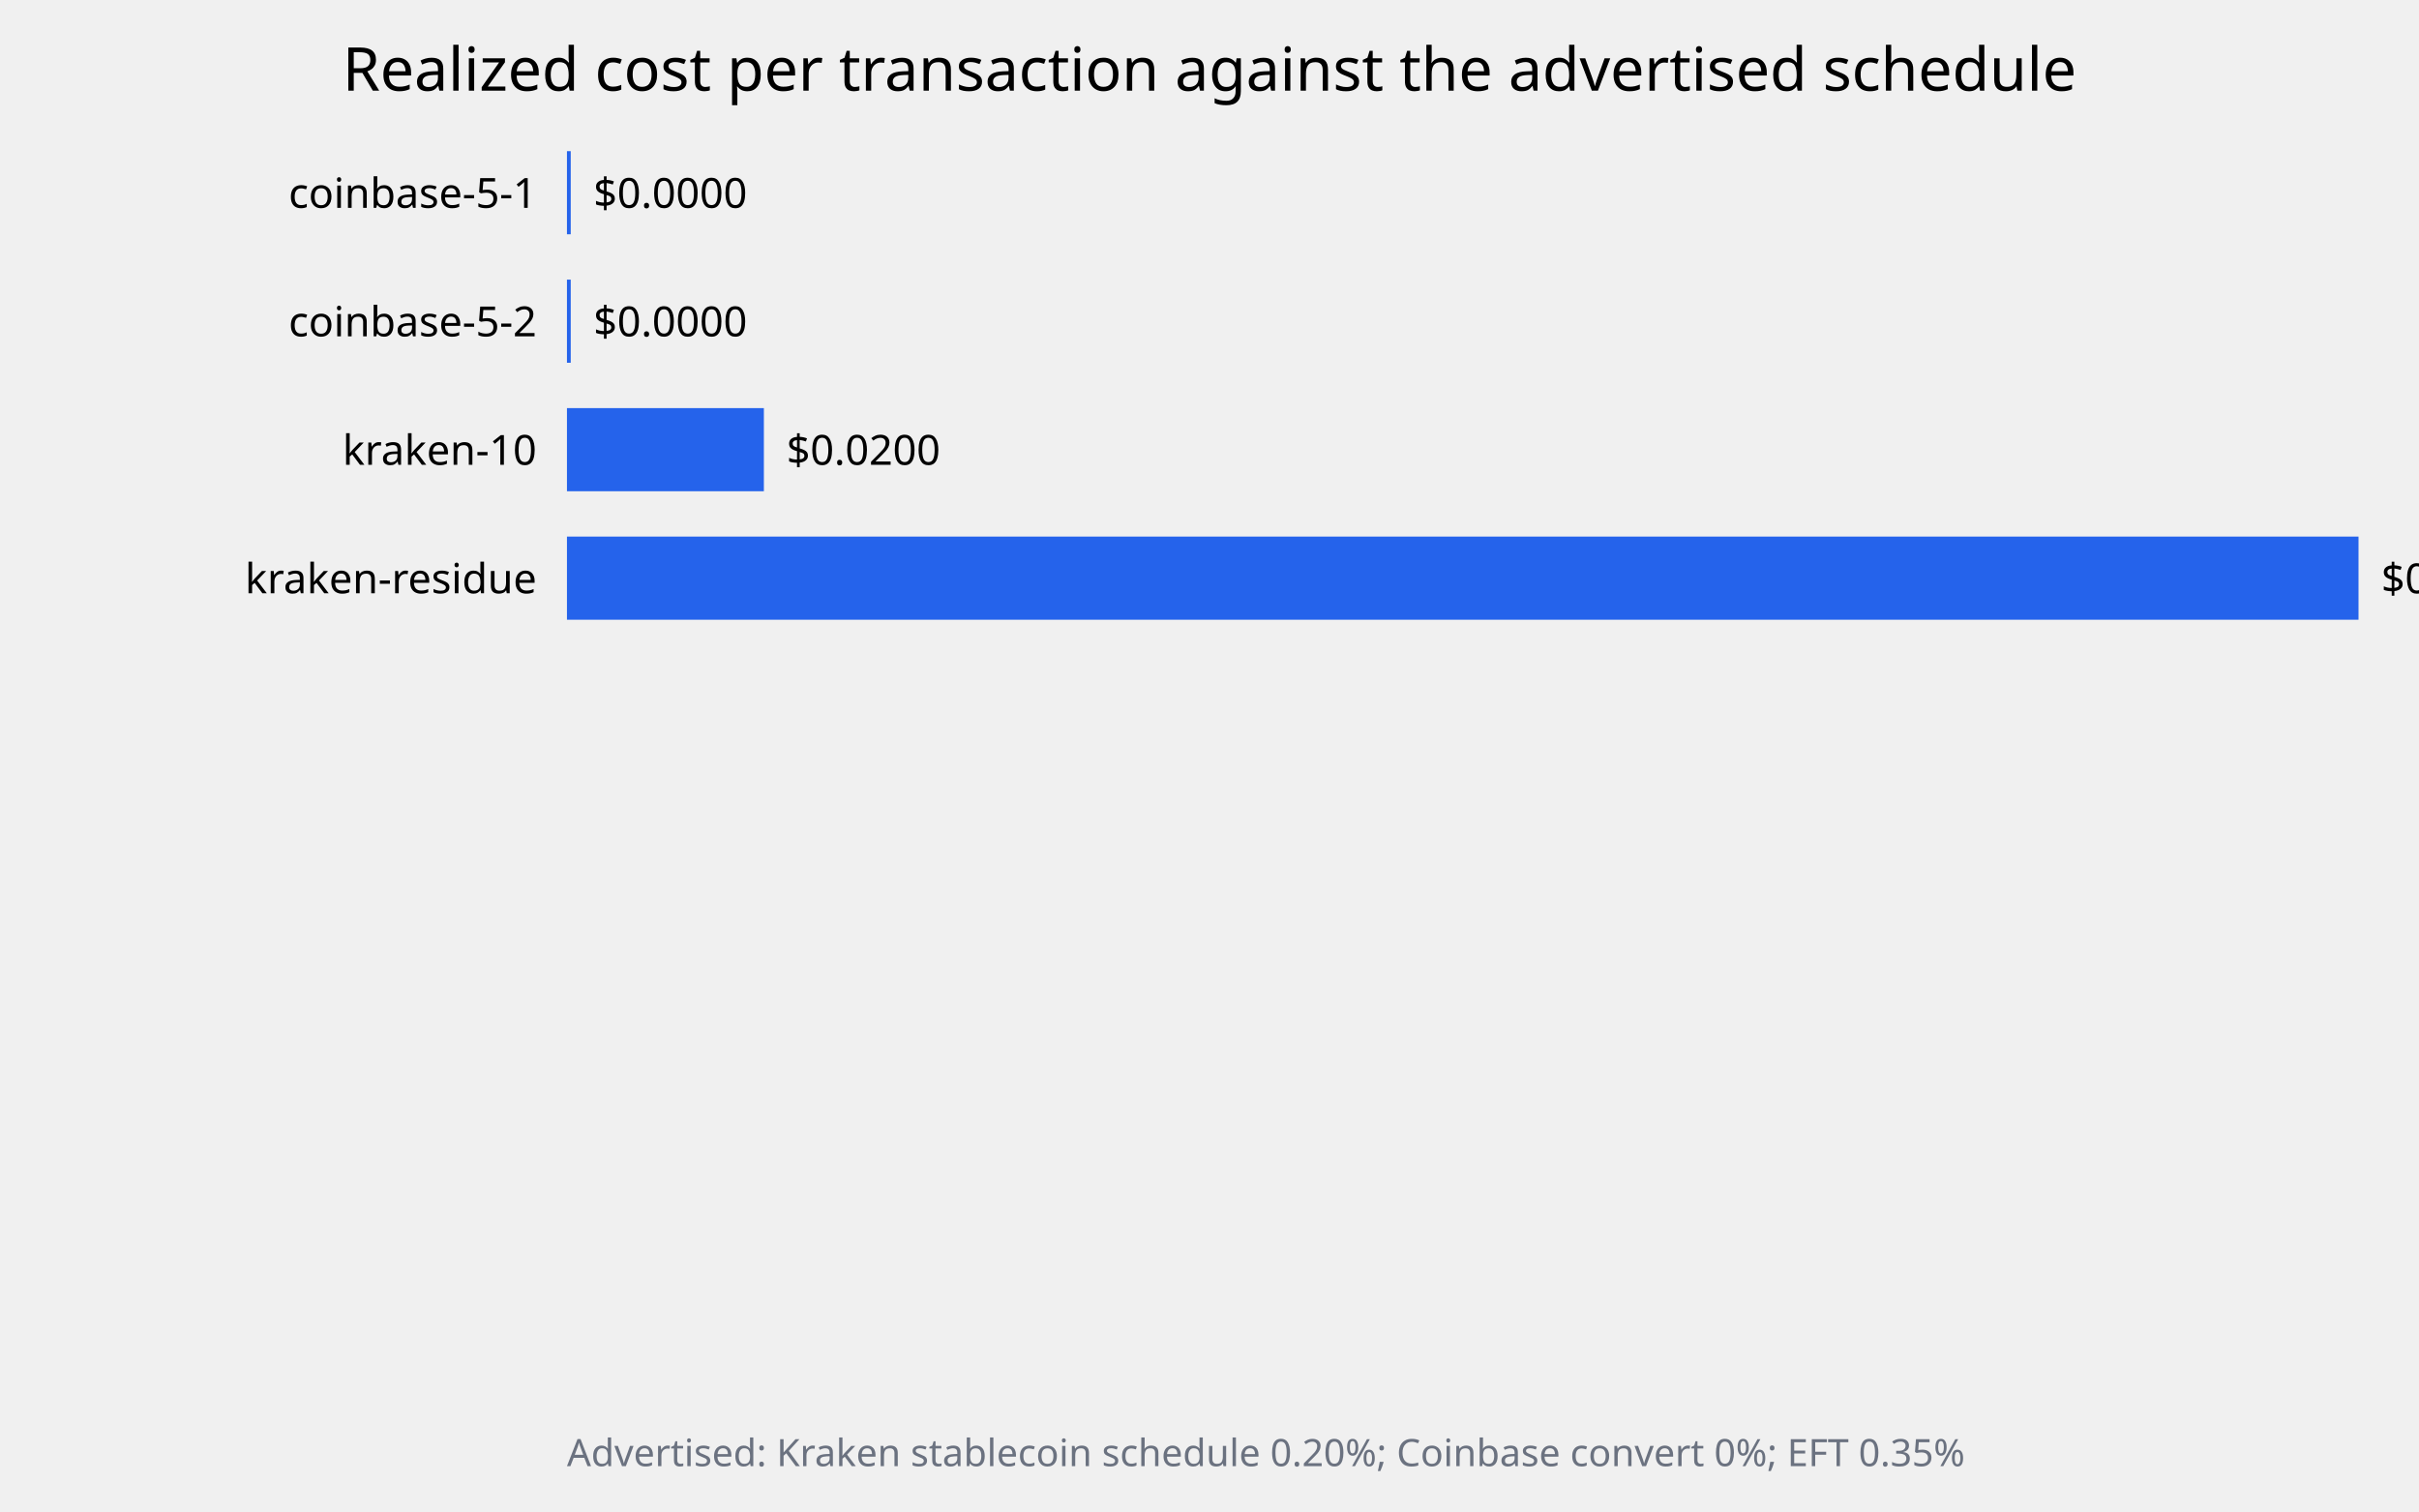
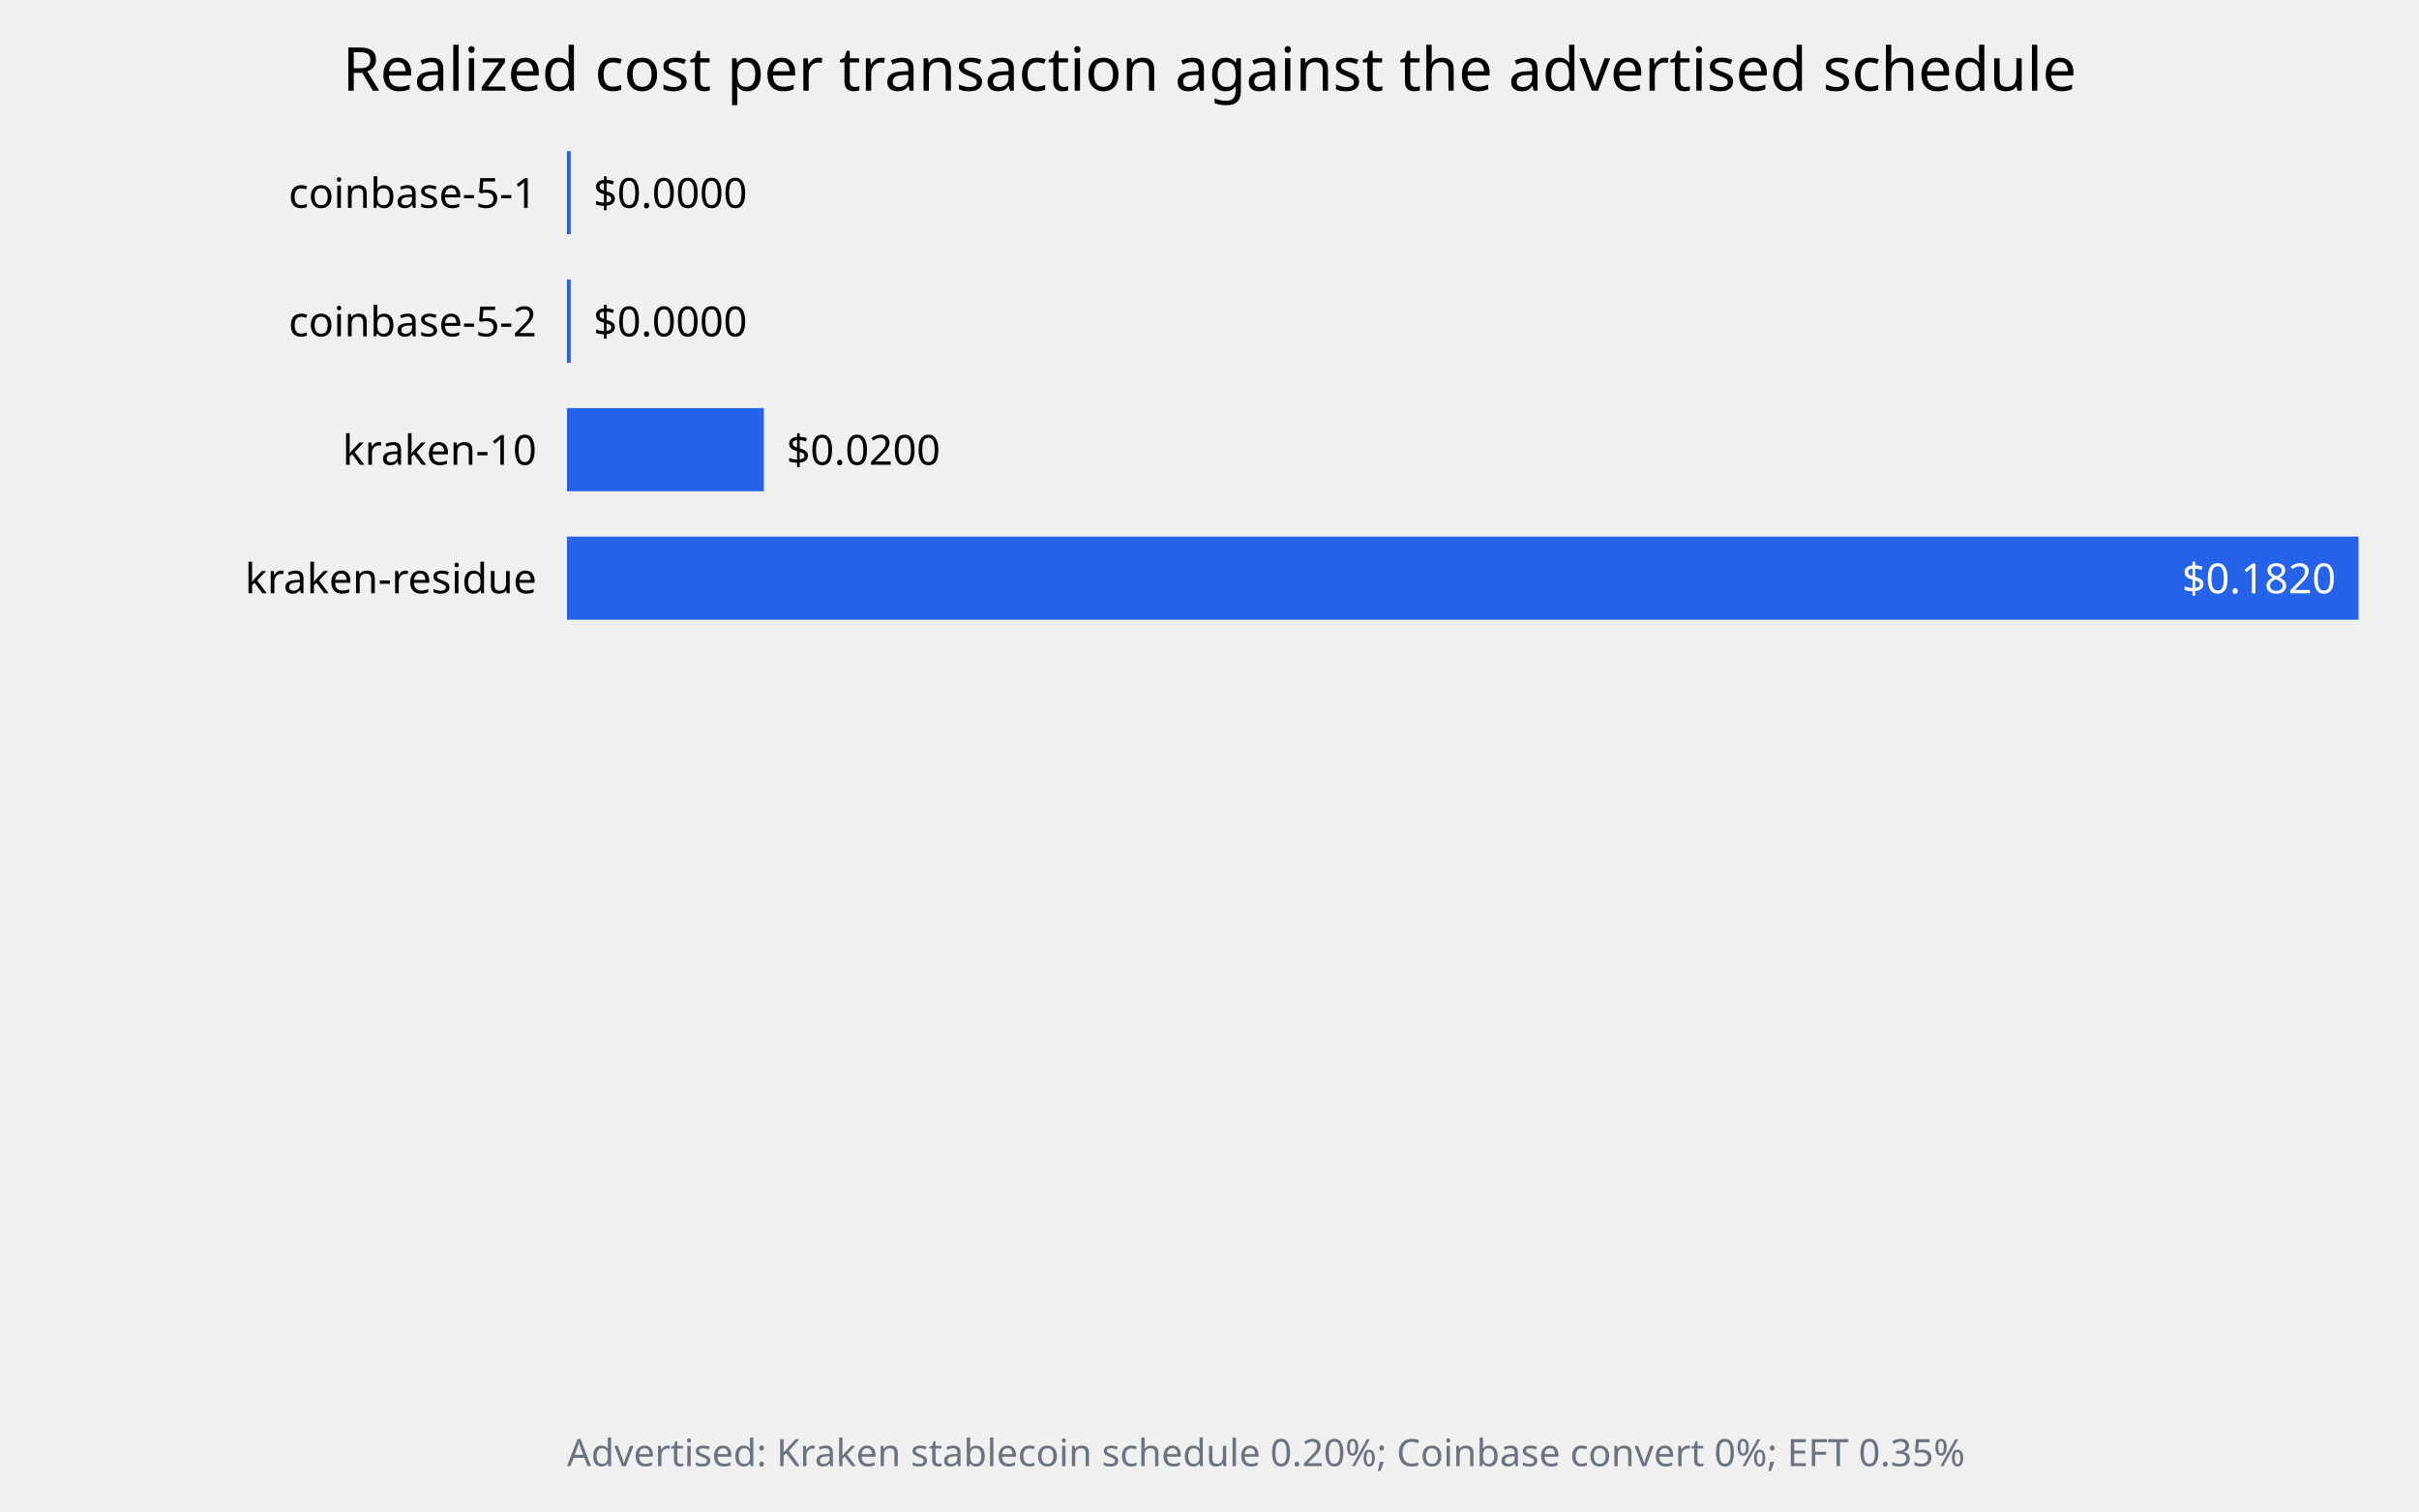
<svg xmlns="http://www.w3.org/2000/svg" width="640" height="400" viewBox="0 0 640 400" style="background:transparent">
  <text x="320.0" y="24" text-anchor="middle" font-size="16" font-family="sans-serif">Realized cost per transaction against the advertised schedule</text>
  <text x="142" y="55.0" text-anchor="end" font-size="11" font-family="sans-serif">coinbase-5-1</text>
  <rect x="150" y="40" width="1.0" height="22" fill="#2563eb" />
-   <text x="157.0" y="55.0" font-size="11" font-family="sans-serif">$0.0000</text>
+   <text x="157.0" y="55.0" text-anchor="start" font-size="11" font-family="sans-serif">$0.0000</text>
  <text x="142" y="89.0" text-anchor="end" font-size="11" font-family="sans-serif">coinbase-5-2</text>
  <rect x="150" y="74" width="1.0" height="22" fill="#2563eb" />
-   <text x="157.0" y="89.0" font-size="11" font-family="sans-serif">$0.0000</text>
+   <text x="157.0" y="89.0" text-anchor="start" font-size="11" font-family="sans-serif">$0.0000</text>
  <text x="142" y="123.0" text-anchor="end" font-size="11" font-family="sans-serif">kraken-10</text>
  <rect x="150" y="108" width="52.1" height="22" fill="#2563eb" />
-   <text x="208.088" y="123.0" font-size="11" font-family="sans-serif">$0.0200</text>
+   <text x="208.1" y="123.0" text-anchor="start" font-size="11" font-family="sans-serif">$0.0200</text>
  <text x="142" y="157.0" text-anchor="end" font-size="11" font-family="sans-serif">kraken-residue</text>
  <rect x="150" y="142" width="474.0" height="22" fill="#2563eb" />
-   <text x="630.0" y="157.0" font-size="11" font-family="sans-serif">$0.1820</text>
+   <text x="618.0" y="157.0" text-anchor="end" font-size="11" font-family="sans-serif" fill="#ffffff">$0.1820</text>
  <text x="150" y="388" font-size="10" font-family="sans-serif" fill="#6b7280">Advertised: Kraken stablecoin schedule 0.20%; Coinbase convert 0%; EFT 0.35%</text>
</svg>
